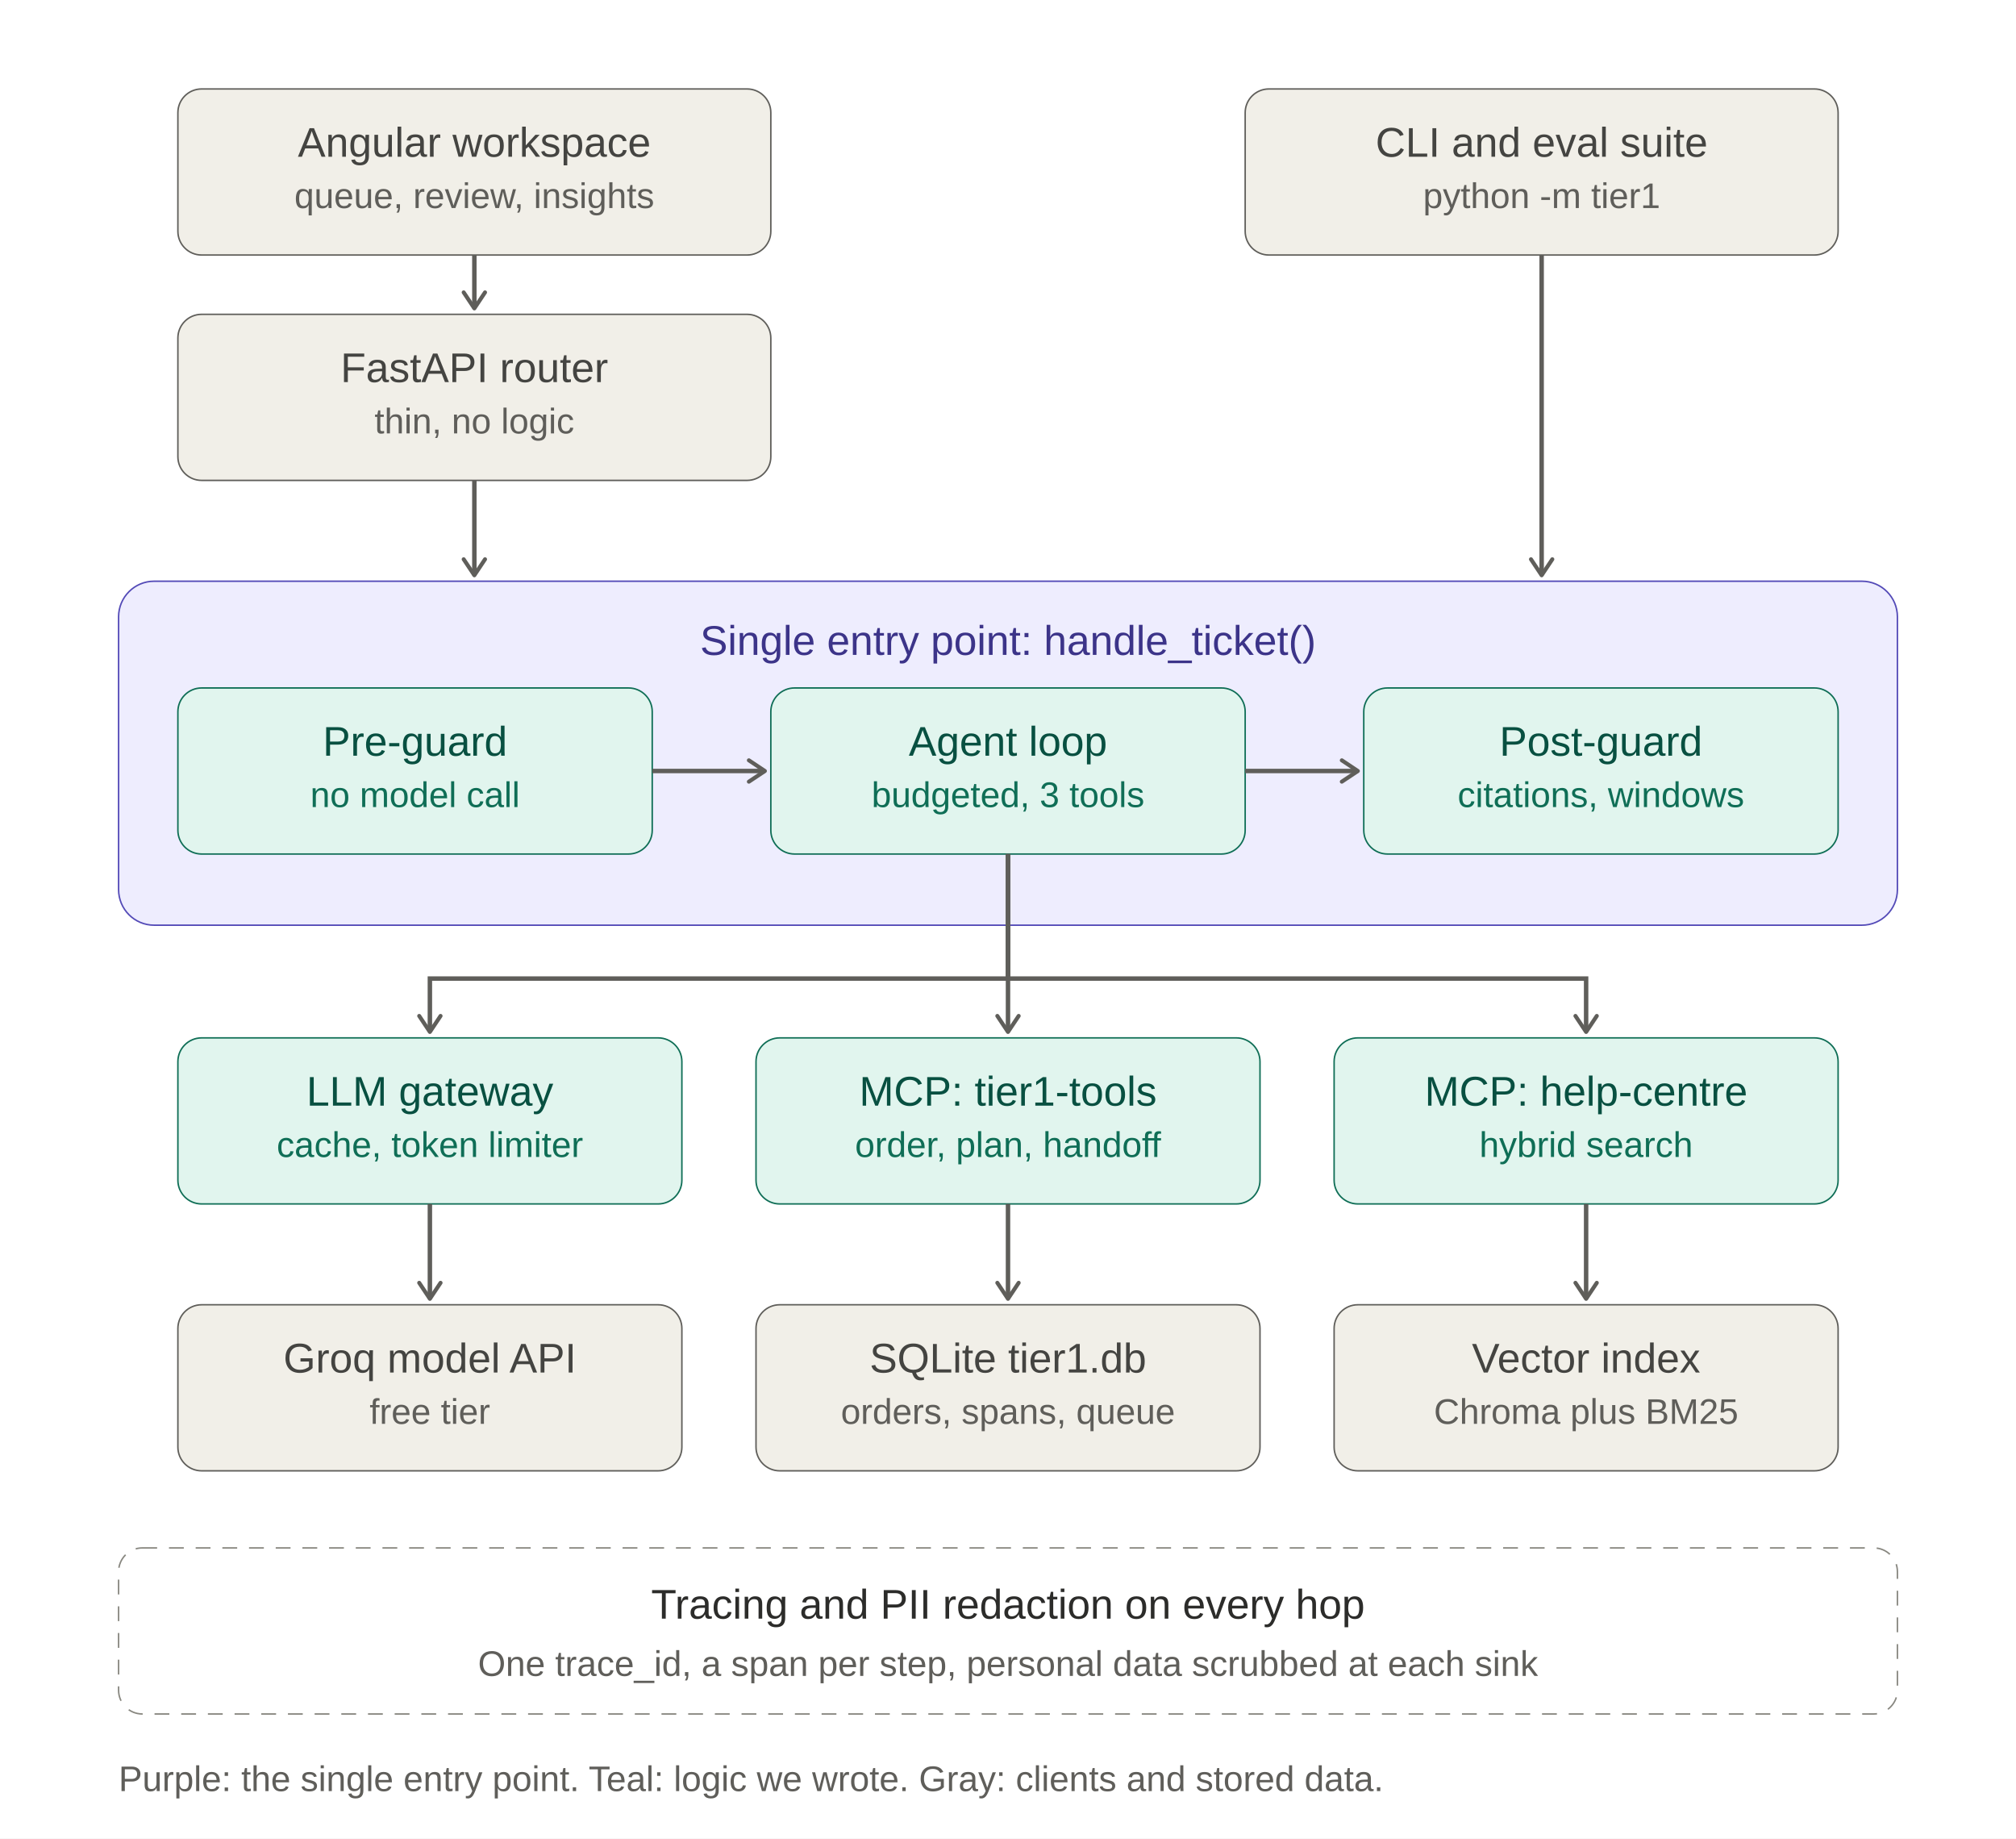
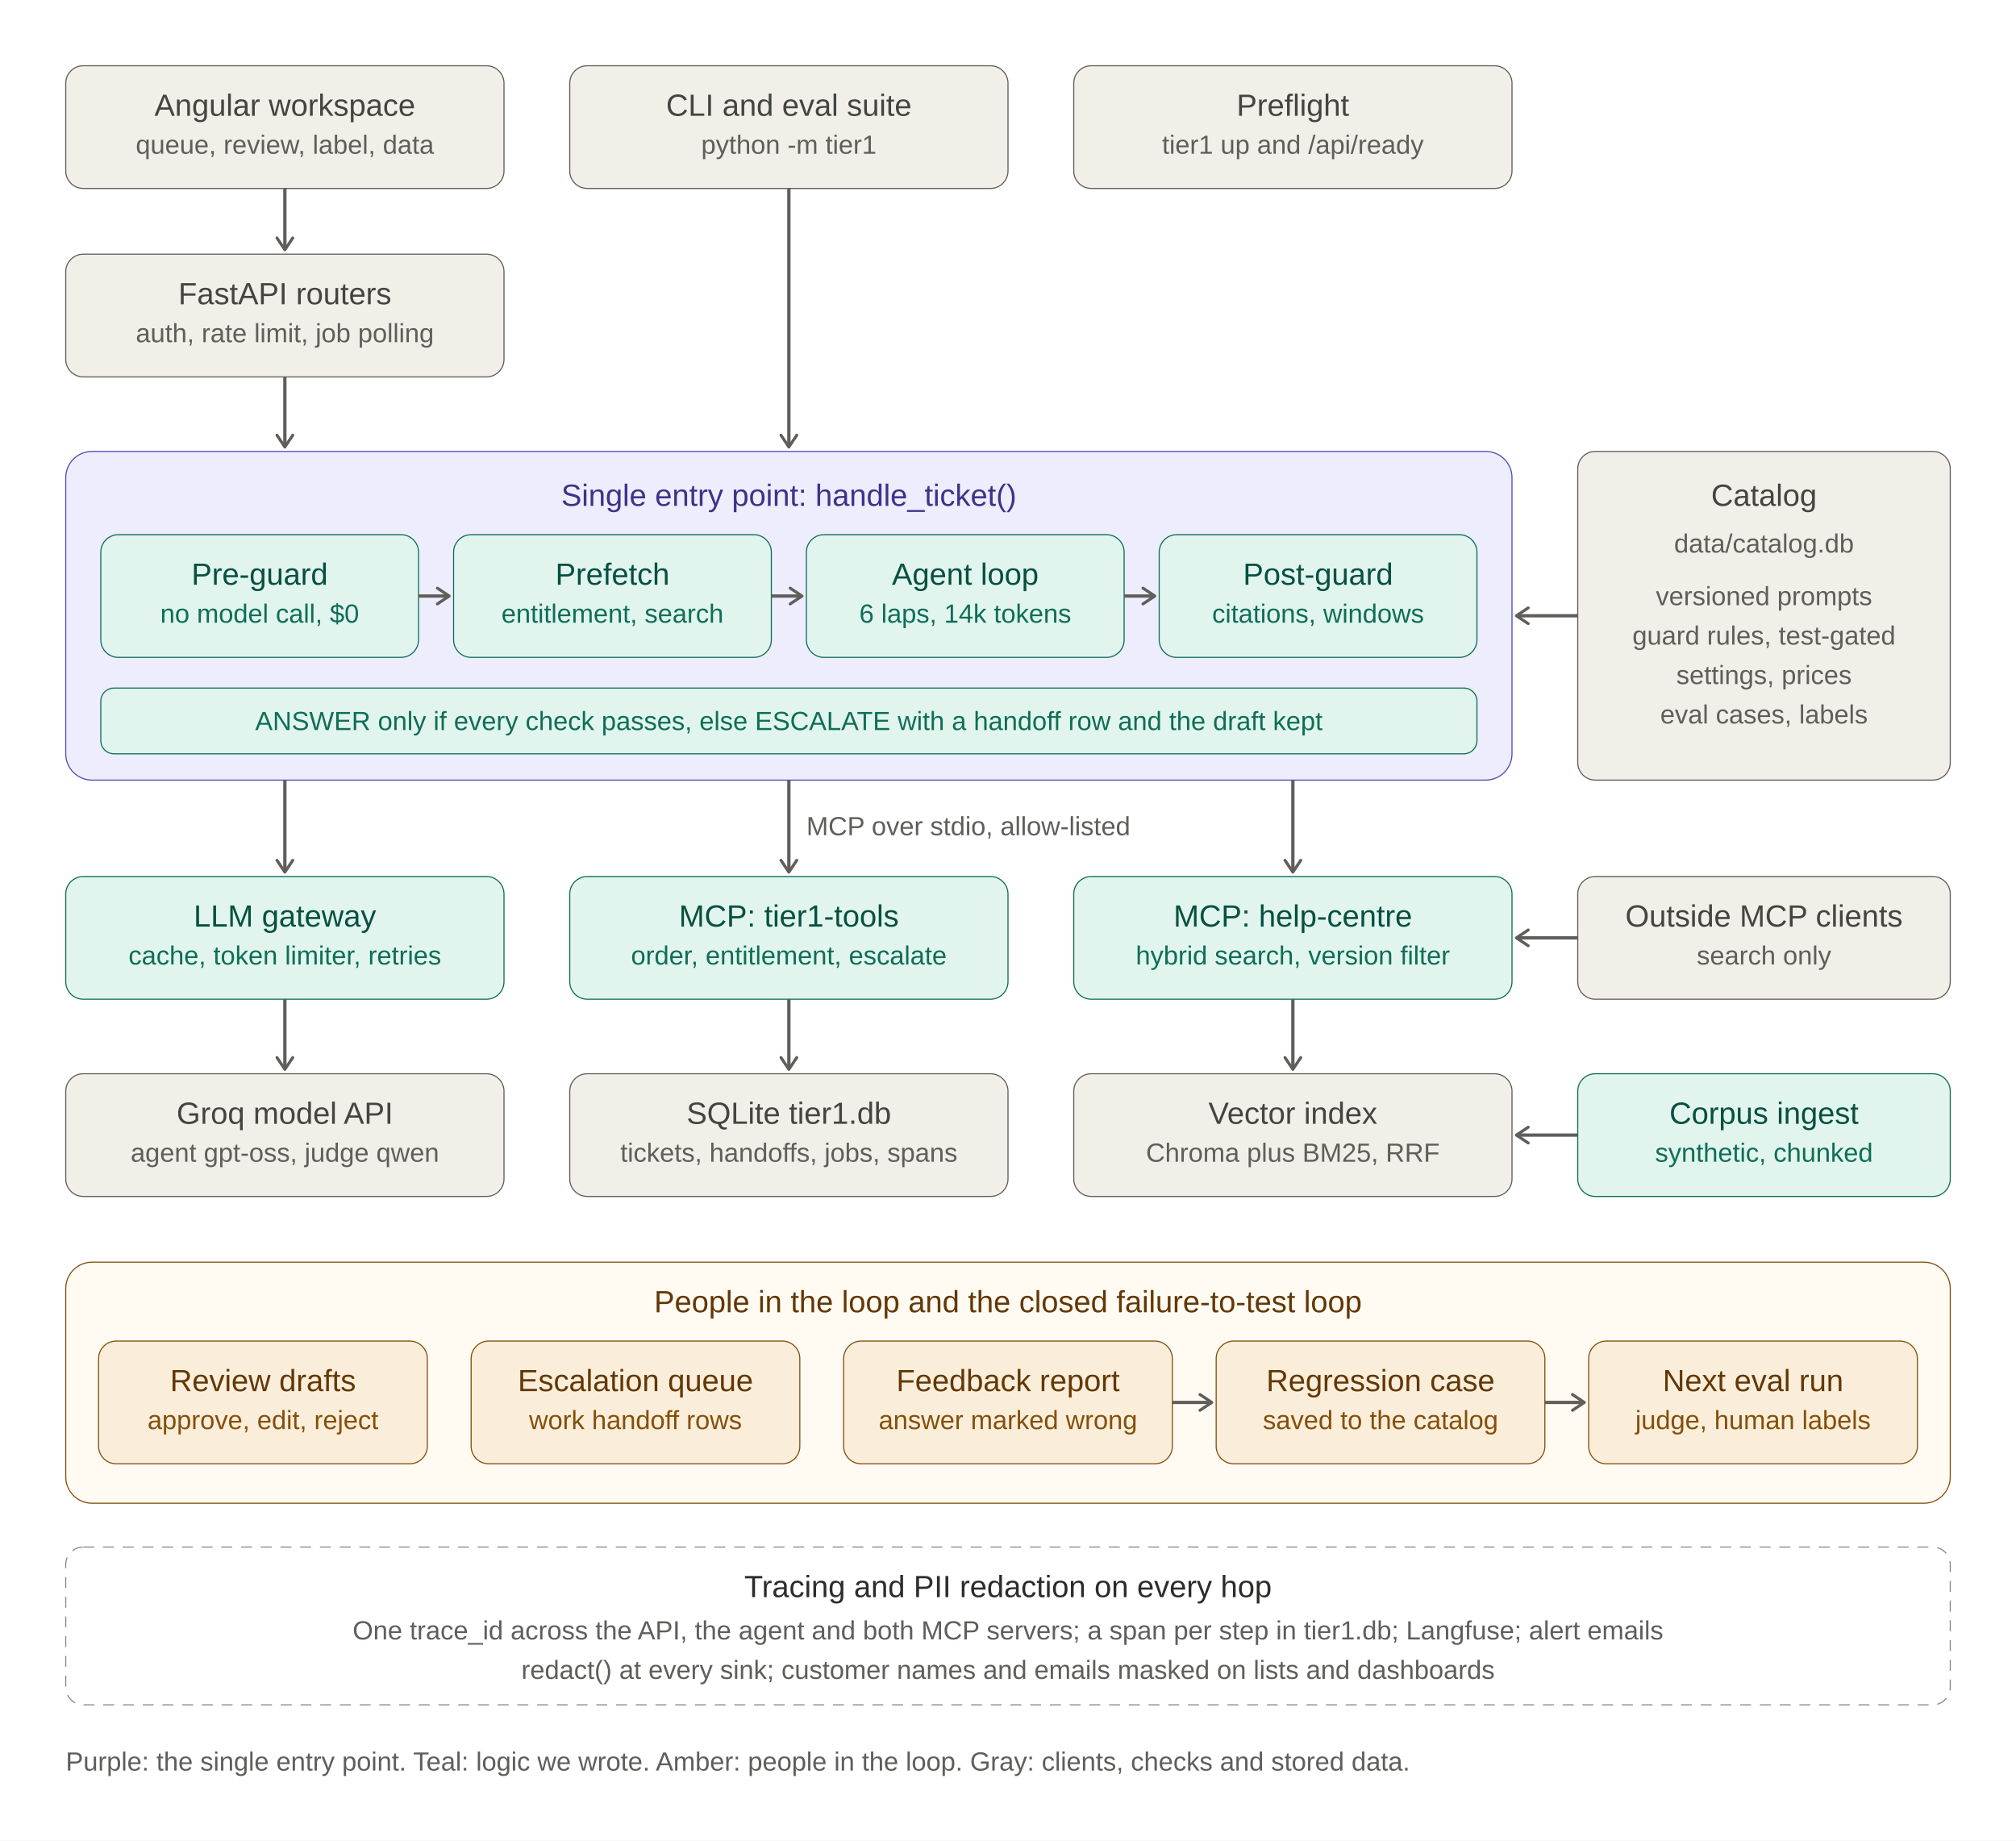
- <svg xmlns="http://www.w3.org/2000/svg" width="680" height="620" viewBox="0 0 680 620" role="img" font-family="Segoe UI, Arial, sans-serif">
+ <svg xmlns="http://www.w3.org/2000/svg" width="920" height="840" viewBox="0 0 920 840" role="img" font-family="Segoe UI, Arial, sans-serif">
  <defs>
    <marker id="arrow" viewBox="0 0 10 10" refX="8" refY="5" markerWidth="6" markerHeight="6" orient="auto-start-reverse">
      <path d="M2 1L8 5L2 9" fill="none" stroke="#5F5E5A" stroke-width="1.5" stroke-linecap="round" stroke-linejoin="round" />
    </marker>
    <style>
.th{font-size:14px;font-weight:500}.ts{font-size:12px}
.gray rect{fill:#F1EFE8;stroke:#5F5E5A}.gray .th{fill:#444441}.gray .ts{fill:#5F5E5A}
.purple rect{fill:#EEEDFE;stroke:#534AB7}.purple .th{fill:#3C3489}
.teal rect{fill:#E1F5EE;stroke:#0F6E56}.teal .th{fill:#085041}.teal .ts{fill:#0F6E56}
+ .amber rect{fill:#FAEEDA;stroke:#854F0B}.amber .th{fill:#633806}.amber .ts{fill:#854F0B}
.arr{stroke:#5F5E5A;stroke-width:1.5;fill:none}
</style>
  </defs>
-   <rect width="680" height="620" fill="#FFFFFF" />
+   <rect width="920" height="840" fill="#FFFFFF" />
  <g class="gray">
-     <rect x="60" y="30" width="200" height="56" rx="8" stroke-width="0.5" />
-     <text class="th" x="160" y="48" text-anchor="middle" dominant-baseline="central">Angular workspace</text>
-     <text class="ts" x="160" y="66" text-anchor="middle" dominant-baseline="central">queue, review, insights</text>
+     <rect x="30" y="30" width="200" height="56" rx="8" stroke-width="0.5" />
+     <text class="th" x="130" y="48" text-anchor="middle" dominant-baseline="central">Angular workspace</text>
+     <text class="ts" x="130" y="66" text-anchor="middle" dominant-baseline="central">queue, review, label, data</text>
  </g>
  <g class="gray">
-     <rect x="420" y="30" width="200" height="56" rx="8" stroke-width="0.5" />
-     <text class="th" x="520" y="48" text-anchor="middle" dominant-baseline="central">CLI and eval suite</text>
-     <text class="ts" x="520" y="66" text-anchor="middle" dominant-baseline="central">python -m tier1</text>
+     <rect x="260" y="30" width="200" height="56" rx="8" stroke-width="0.5" />
+     <text class="th" x="360" y="48" text-anchor="middle" dominant-baseline="central">CLI and eval suite</text>
+     <text class="ts" x="360" y="66" text-anchor="middle" dominant-baseline="central">python -m tier1</text>
  </g>
  <g class="gray">
-     <rect x="60" y="106" width="200" height="56" rx="8" stroke-width="0.5" />
-     <text class="th" x="160" y="124" text-anchor="middle" dominant-baseline="central">FastAPI router</text>
-     <text class="ts" x="160" y="142" text-anchor="middle" dominant-baseline="central">thin, no logic</text>
+     <rect x="30" y="116" width="200" height="56" rx="8" stroke-width="0.5" />
+     <text class="th" x="130" y="134" text-anchor="middle" dominant-baseline="central">FastAPI routers</text>
+     <text class="ts" x="130" y="152" text-anchor="middle" dominant-baseline="central">auth, rate limit, job polling</text>
  </g>
-   <line x1="160" y1="86" x2="160" y2="104" class="arr" marker-end="url(#arrow)" />
-   <line x1="160" y1="162" x2="160" y2="194" class="arr" marker-end="url(#arrow)" />
-   <line x1="520" y1="86" x2="520" y2="194" class="arr" marker-end="url(#arrow)" />
+   <g class="gray">
+     <rect x="490" y="30" width="200" height="56" rx="8" stroke-width="0.5" />
+     <text class="th" x="590" y="48" text-anchor="middle" dominant-baseline="central">Preflight</text>
+     <text class="ts" x="590" y="66" text-anchor="middle" dominant-baseline="central">tier1 up and /api/ready</text>
+   </g>
+   <line x1="130" y1="86" x2="130" y2="114" class="arr" marker-end="url(#arrow)" />
+   <line x1="130" y1="172" x2="130" y2="204" class="arr" marker-end="url(#arrow)" />
+   <line x1="360" y1="86" x2="360" y2="204" class="arr" marker-end="url(#arrow)" />
  <g class="purple">
-     <rect x="40" y="196" width="600" height="116" rx="12" stroke-width="0.5" />
-     <text class="th" x="340" y="216" text-anchor="middle" dominant-baseline="central">Single entry point: handle_ticket()</text>
+     <rect x="30" y="206" width="660" height="150" rx="12" stroke-width="0.5" />
+     <text class="th" x="360" y="226" text-anchor="middle" dominant-baseline="central">Single entry point: handle_ticket()</text>
  </g>
  <g class="teal">
-     <rect x="60" y="232" width="160" height="56" rx="8" stroke-width="0.5" />
-     <text class="th" x="140" y="250" text-anchor="middle" dominant-baseline="central">Pre-guard</text>
-     <text class="ts" x="140" y="268" text-anchor="middle" dominant-baseline="central">no model call</text>
+     <rect x="46" y="244" width="145" height="56" rx="8" stroke-width="0.5" />
+     <text class="th" x="118.5" y="262" text-anchor="middle" dominant-baseline="central">Pre-guard</text>
+     <text class="ts" x="118.5" y="280" text-anchor="middle" dominant-baseline="central">no model call, $0</text>
  </g>
  <g class="teal">
-     <rect x="260" y="232" width="160" height="56" rx="8" stroke-width="0.5" />
-     <text class="th" x="340" y="250" text-anchor="middle" dominant-baseline="central">Agent loop</text>
-     <text class="ts" x="340" y="268" text-anchor="middle" dominant-baseline="central">budgeted, 3 tools</text>
+     <rect x="207" y="244" width="145" height="56" rx="8" stroke-width="0.5" />
+     <text class="th" x="279.5" y="262" text-anchor="middle" dominant-baseline="central">Prefetch</text>
+     <text class="ts" x="279.5" y="280" text-anchor="middle" dominant-baseline="central">entitlement, search</text>
  </g>
  <g class="teal">
-     <rect x="460" y="232" width="160" height="56" rx="8" stroke-width="0.5" />
-     <text class="th" x="540" y="250" text-anchor="middle" dominant-baseline="central">Post-guard</text>
-     <text class="ts" x="540" y="268" text-anchor="middle" dominant-baseline="central">citations, windows</text>
-   </g>
-   <line x1="220" y1="260" x2="258" y2="260" class="arr" marker-end="url(#arrow)" />
-   <line x1="420" y1="260" x2="458" y2="260" class="arr" marker-end="url(#arrow)" />
-   <path d="M340 288 V330 H145 V348" class="arr" marker-end="url(#arrow)" />
-   <path d="M340 288 V330 H535 V348" class="arr" marker-end="url(#arrow)" />
-   <line x1="340" y1="288" x2="340" y2="348" class="arr" marker-end="url(#arrow)" />
-   <g class="teal">
-     <rect x="60" y="350" width="170" height="56" rx="8" stroke-width="0.5" />
-     <text class="th" x="145" y="368" text-anchor="middle" dominant-baseline="central">LLM gateway</text>
-     <text class="ts" x="145" y="386" text-anchor="middle" dominant-baseline="central">cache, token limiter</text>
+     <rect x="368" y="244" width="145" height="56" rx="8" stroke-width="0.5" />
+     <text class="th" x="440.5" y="262" text-anchor="middle" dominant-baseline="central">Agent loop</text>
+     <text class="ts" x="440.5" y="280" text-anchor="middle" dominant-baseline="central">6 laps, 14k tokens</text>
  </g>
  <g class="teal">
-     <rect x="255" y="350" width="170" height="56" rx="8" stroke-width="0.5" />
-     <text class="th" x="340" y="368" text-anchor="middle" dominant-baseline="central">MCP: tier1-tools</text>
-     <text class="ts" x="340" y="386" text-anchor="middle" dominant-baseline="central">order, plan, handoff</text>
+     <rect x="529" y="244" width="145" height="56" rx="8" stroke-width="0.5" />
+     <text class="th" x="601.5" y="262" text-anchor="middle" dominant-baseline="central">Post-guard</text>
+     <text class="ts" x="601.5" y="280" text-anchor="middle" dominant-baseline="central">citations, windows</text>
+   </g>
+   <line x1="191" y1="272" x2="205" y2="272" class="arr" marker-end="url(#arrow)" />
+   <line x1="352" y1="272" x2="366" y2="272" class="arr" marker-end="url(#arrow)" />
+   <line x1="513" y1="272" x2="527" y2="272" class="arr" marker-end="url(#arrow)" />
+   <g class="teal">
+     <rect x="46" y="314" width="628" height="30" rx="6" stroke-width="0.5" />
+     <text class="ts" x="360" y="329" text-anchor="middle" dominant-baseline="central">ANSWER only if every check passes, else ESCALATE with a handoff row and the draft kept</text>
+   </g>
+   <g class="gray">
+     <rect x="720" y="206" width="170" height="150" rx="8" stroke-width="0.5" />
+     <text class="th" x="805" y="226" text-anchor="middle" dominant-baseline="central">Catalog</text>
+     <text class="ts" x="805" y="248" text-anchor="middle" dominant-baseline="central">data/catalog.db</text>
+     <text class="ts" x="805" y="272" text-anchor="middle" dominant-baseline="central">versioned prompts</text>
+     <text class="ts" x="805" y="290" text-anchor="middle" dominant-baseline="central">guard rules, test-gated</text>
+     <text class="ts" x="805" y="308" text-anchor="middle" dominant-baseline="central">settings, prices</text>
+     <text class="ts" x="805" y="326" text-anchor="middle" dominant-baseline="central">eval cases, labels</text>
+   </g>
+   <line x1="720" y1="281" x2="692" y2="281" class="arr" marker-end="url(#arrow)" />
+   <line x1="130" y1="356" x2="130" y2="398" class="arr" marker-end="url(#arrow)" />
+   <line x1="360" y1="356" x2="360" y2="398" class="arr" marker-end="url(#arrow)" />
+   <line x1="590" y1="356" x2="590" y2="398" class="arr" marker-end="url(#arrow)" />
+   <text class="ts" x="368" y="377" dominant-baseline="central" fill="#5F5E5A">MCP over stdio, allow-listed</text>
+   <g class="teal">
+     <rect x="30" y="400" width="200" height="56" rx="8" stroke-width="0.5" />
+     <text class="th" x="130" y="418" text-anchor="middle" dominant-baseline="central">LLM gateway</text>
+     <text class="ts" x="130" y="436" text-anchor="middle" dominant-baseline="central">cache, token limiter, retries</text>
  </g>
  <g class="teal">
-     <rect x="450" y="350" width="170" height="56" rx="8" stroke-width="0.5" />
-     <text class="th" x="535" y="368" text-anchor="middle" dominant-baseline="central">MCP: help-centre</text>
-     <text class="ts" x="535" y="386" text-anchor="middle" dominant-baseline="central">hybrid search</text>
+     <rect x="260" y="400" width="200" height="56" rx="8" stroke-width="0.5" />
+     <text class="th" x="360" y="418" text-anchor="middle" dominant-baseline="central">MCP: tier1-tools</text>
+     <text class="ts" x="360" y="436" text-anchor="middle" dominant-baseline="central">order, entitlement, escalate</text>
  </g>
-   <line x1="145" y1="406" x2="145" y2="438" class="arr" marker-end="url(#arrow)" />
-   <line x1="340" y1="406" x2="340" y2="438" class="arr" marker-end="url(#arrow)" />
-   <line x1="535" y1="406" x2="535" y2="438" class="arr" marker-end="url(#arrow)" />
-   <g class="gray">
-     <rect x="60" y="440" width="170" height="56" rx="8" stroke-width="0.5" />
-     <text class="th" x="145" y="458" text-anchor="middle" dominant-baseline="central">Groq model API</text>
-     <text class="ts" x="145" y="476" text-anchor="middle" dominant-baseline="central">free tier</text>
+   <g class="teal">
+     <rect x="490" y="400" width="200" height="56" rx="8" stroke-width="0.5" />
+     <text class="th" x="590" y="418" text-anchor="middle" dominant-baseline="central">MCP: help-centre</text>
+     <text class="ts" x="590" y="436" text-anchor="middle" dominant-baseline="central">hybrid search, version filter</text>
  </g>
  <g class="gray">
-     <rect x="255" y="440" width="170" height="56" rx="8" stroke-width="0.5" />
-     <text class="th" x="340" y="458" text-anchor="middle" dominant-baseline="central">SQLite tier1.db</text>
-     <text class="ts" x="340" y="476" text-anchor="middle" dominant-baseline="central">orders, spans, queue</text>
+     <rect x="720" y="400" width="170" height="56" rx="8" stroke-width="0.5" />
+     <text class="th" x="805" y="418" text-anchor="middle" dominant-baseline="central">Outside MCP clients</text>
+     <text class="ts" x="805" y="436" text-anchor="middle" dominant-baseline="central">search only</text>
+   </g>
+   <line x1="720" y1="428" x2="692" y2="428" class="arr" marker-end="url(#arrow)" />
+   <line x1="130" y1="456" x2="130" y2="488" class="arr" marker-end="url(#arrow)" />
+   <line x1="360" y1="456" x2="360" y2="488" class="arr" marker-end="url(#arrow)" />
+   <line x1="590" y1="456" x2="590" y2="488" class="arr" marker-end="url(#arrow)" />
+   <g class="gray">
+     <rect x="30" y="490" width="200" height="56" rx="8" stroke-width="0.5" />
+     <text class="th" x="130" y="508" text-anchor="middle" dominant-baseline="central">Groq model API</text>
+     <text class="ts" x="130" y="526" text-anchor="middle" dominant-baseline="central">agent gpt-oss, judge qwen</text>
  </g>
  <g class="gray">
-     <rect x="450" y="440" width="170" height="56" rx="8" stroke-width="0.5" />
-     <text class="th" x="535" y="458" text-anchor="middle" dominant-baseline="central">Vector index</text>
-     <text class="ts" x="535" y="476" text-anchor="middle" dominant-baseline="central">Chroma plus BM25</text>
+     <rect x="260" y="490" width="200" height="56" rx="8" stroke-width="0.5" />
+     <text class="th" x="360" y="508" text-anchor="middle" dominant-baseline="central">SQLite tier1.db</text>
+     <text class="ts" x="360" y="526" text-anchor="middle" dominant-baseline="central">tickets, handoffs, jobs, spans</text>
  </g>
-   <rect x="40" y="522" width="600" height="56" rx="8" fill="none" stroke="#888780" stroke-width="0.5" stroke-dasharray="5 4" />
-   <text class="th" x="340" y="541" text-anchor="middle" dominant-baseline="central" fill="#2C2C2A">Tracing and PII redaction on every hop</text>
-   <text class="ts" x="340" y="561" text-anchor="middle" dominant-baseline="central" fill="#5F5E5A">One trace_id, a span per step, personal data scrubbed at each sink</text>
-   <text class="ts" x="40" y="604" fill="#5F5E5A">Purple: the single entry point. Teal: logic we wrote. Gray: clients and stored data.</text>
+   <g class="gray">
+     <rect x="490" y="490" width="200" height="56" rx="8" stroke-width="0.5" />
+     <text class="th" x="590" y="508" text-anchor="middle" dominant-baseline="central">Vector index</text>
+     <text class="ts" x="590" y="526" text-anchor="middle" dominant-baseline="central">Chroma plus BM25, RRF</text>
+   </g>
+   <g class="teal">
+     <rect x="720" y="490" width="170" height="56" rx="8" stroke-width="0.5" />
+     <text class="th" x="805" y="508" text-anchor="middle" dominant-baseline="central">Corpus ingest</text>
+     <text class="ts" x="805" y="526" text-anchor="middle" dominant-baseline="central">synthetic, chunked</text>
+   </g>
+   <line x1="720" y1="518" x2="692" y2="518" class="arr" marker-end="url(#arrow)" />
+   <rect x="30" y="576" width="860" height="110" rx="12" fill="#FFFBF3" stroke="#854F0B" stroke-width="0.5" />
+   <text class="th" x="460" y="594" text-anchor="middle" dominant-baseline="central" fill="#633806">People in the loop and the closed failure-to-test loop</text>
+   <g class="amber">
+     <rect x="45" y="612" width="150" height="56" rx="8" stroke-width="0.5" />
+     <text class="th" x="120" y="630" text-anchor="middle" dominant-baseline="central">Review drafts</text>
+     <text class="ts" x="120" y="648" text-anchor="middle" dominant-baseline="central">approve, edit, reject</text>
+   </g>
+   <g class="amber">
+     <rect x="215" y="612" width="150" height="56" rx="8" stroke-width="0.5" />
+     <text class="th" x="290" y="630" text-anchor="middle" dominant-baseline="central">Escalation queue</text>
+     <text class="ts" x="290" y="648" text-anchor="middle" dominant-baseline="central">work handoff rows</text>
+   </g>
+   <g class="amber">
+     <rect x="385" y="612" width="150" height="56" rx="8" stroke-width="0.5" />
+     <text class="th" x="460" y="630" text-anchor="middle" dominant-baseline="central">Feedback report</text>
+     <text class="ts" x="460" y="648" text-anchor="middle" dominant-baseline="central">answer marked wrong</text>
+   </g>
+   <g class="amber">
+     <rect x="555" y="612" width="150" height="56" rx="8" stroke-width="0.5" />
+     <text class="th" x="630" y="630" text-anchor="middle" dominant-baseline="central">Regression case</text>
+     <text class="ts" x="630" y="648" text-anchor="middle" dominant-baseline="central">saved to the catalog</text>
+   </g>
+   <g class="amber">
+     <rect x="725" y="612" width="150" height="56" rx="8" stroke-width="0.5" />
+     <text class="th" x="800" y="630" text-anchor="middle" dominant-baseline="central">Next eval run</text>
+     <text class="ts" x="800" y="648" text-anchor="middle" dominant-baseline="central">judge, human labels</text>
+   </g>
+   <line x1="535" y1="640" x2="553" y2="640" class="arr" marker-end="url(#arrow)" />
+   <line x1="705" y1="640" x2="723" y2="640" class="arr" marker-end="url(#arrow)" />
+   <rect x="30" y="706" width="860" height="72" rx="8" fill="none" stroke="#888780" stroke-width="0.5" stroke-dasharray="5 4" />
+   <text class="th" x="460" y="724" text-anchor="middle" dominant-baseline="central" fill="#2C2C2A">Tracing and PII redaction on every hop</text>
+   <text class="ts" x="460" y="744" text-anchor="middle" dominant-baseline="central" fill="#5F5E5A">One trace_id across the API, the agent and both MCP servers; a span per step in tier1.db; Langfuse; alert emails</text>
+   <text class="ts" x="460" y="762" text-anchor="middle" dominant-baseline="central" fill="#5F5E5A">redact() at every sink; customer names and emails masked on lists and dashboards</text>
+   <text class="ts" x="30" y="808" fill="#5F5E5A">Purple: the single entry point. Teal: logic we wrote. Amber: people in the loop. Gray: clients, checks and stored data.</text>
</svg>
